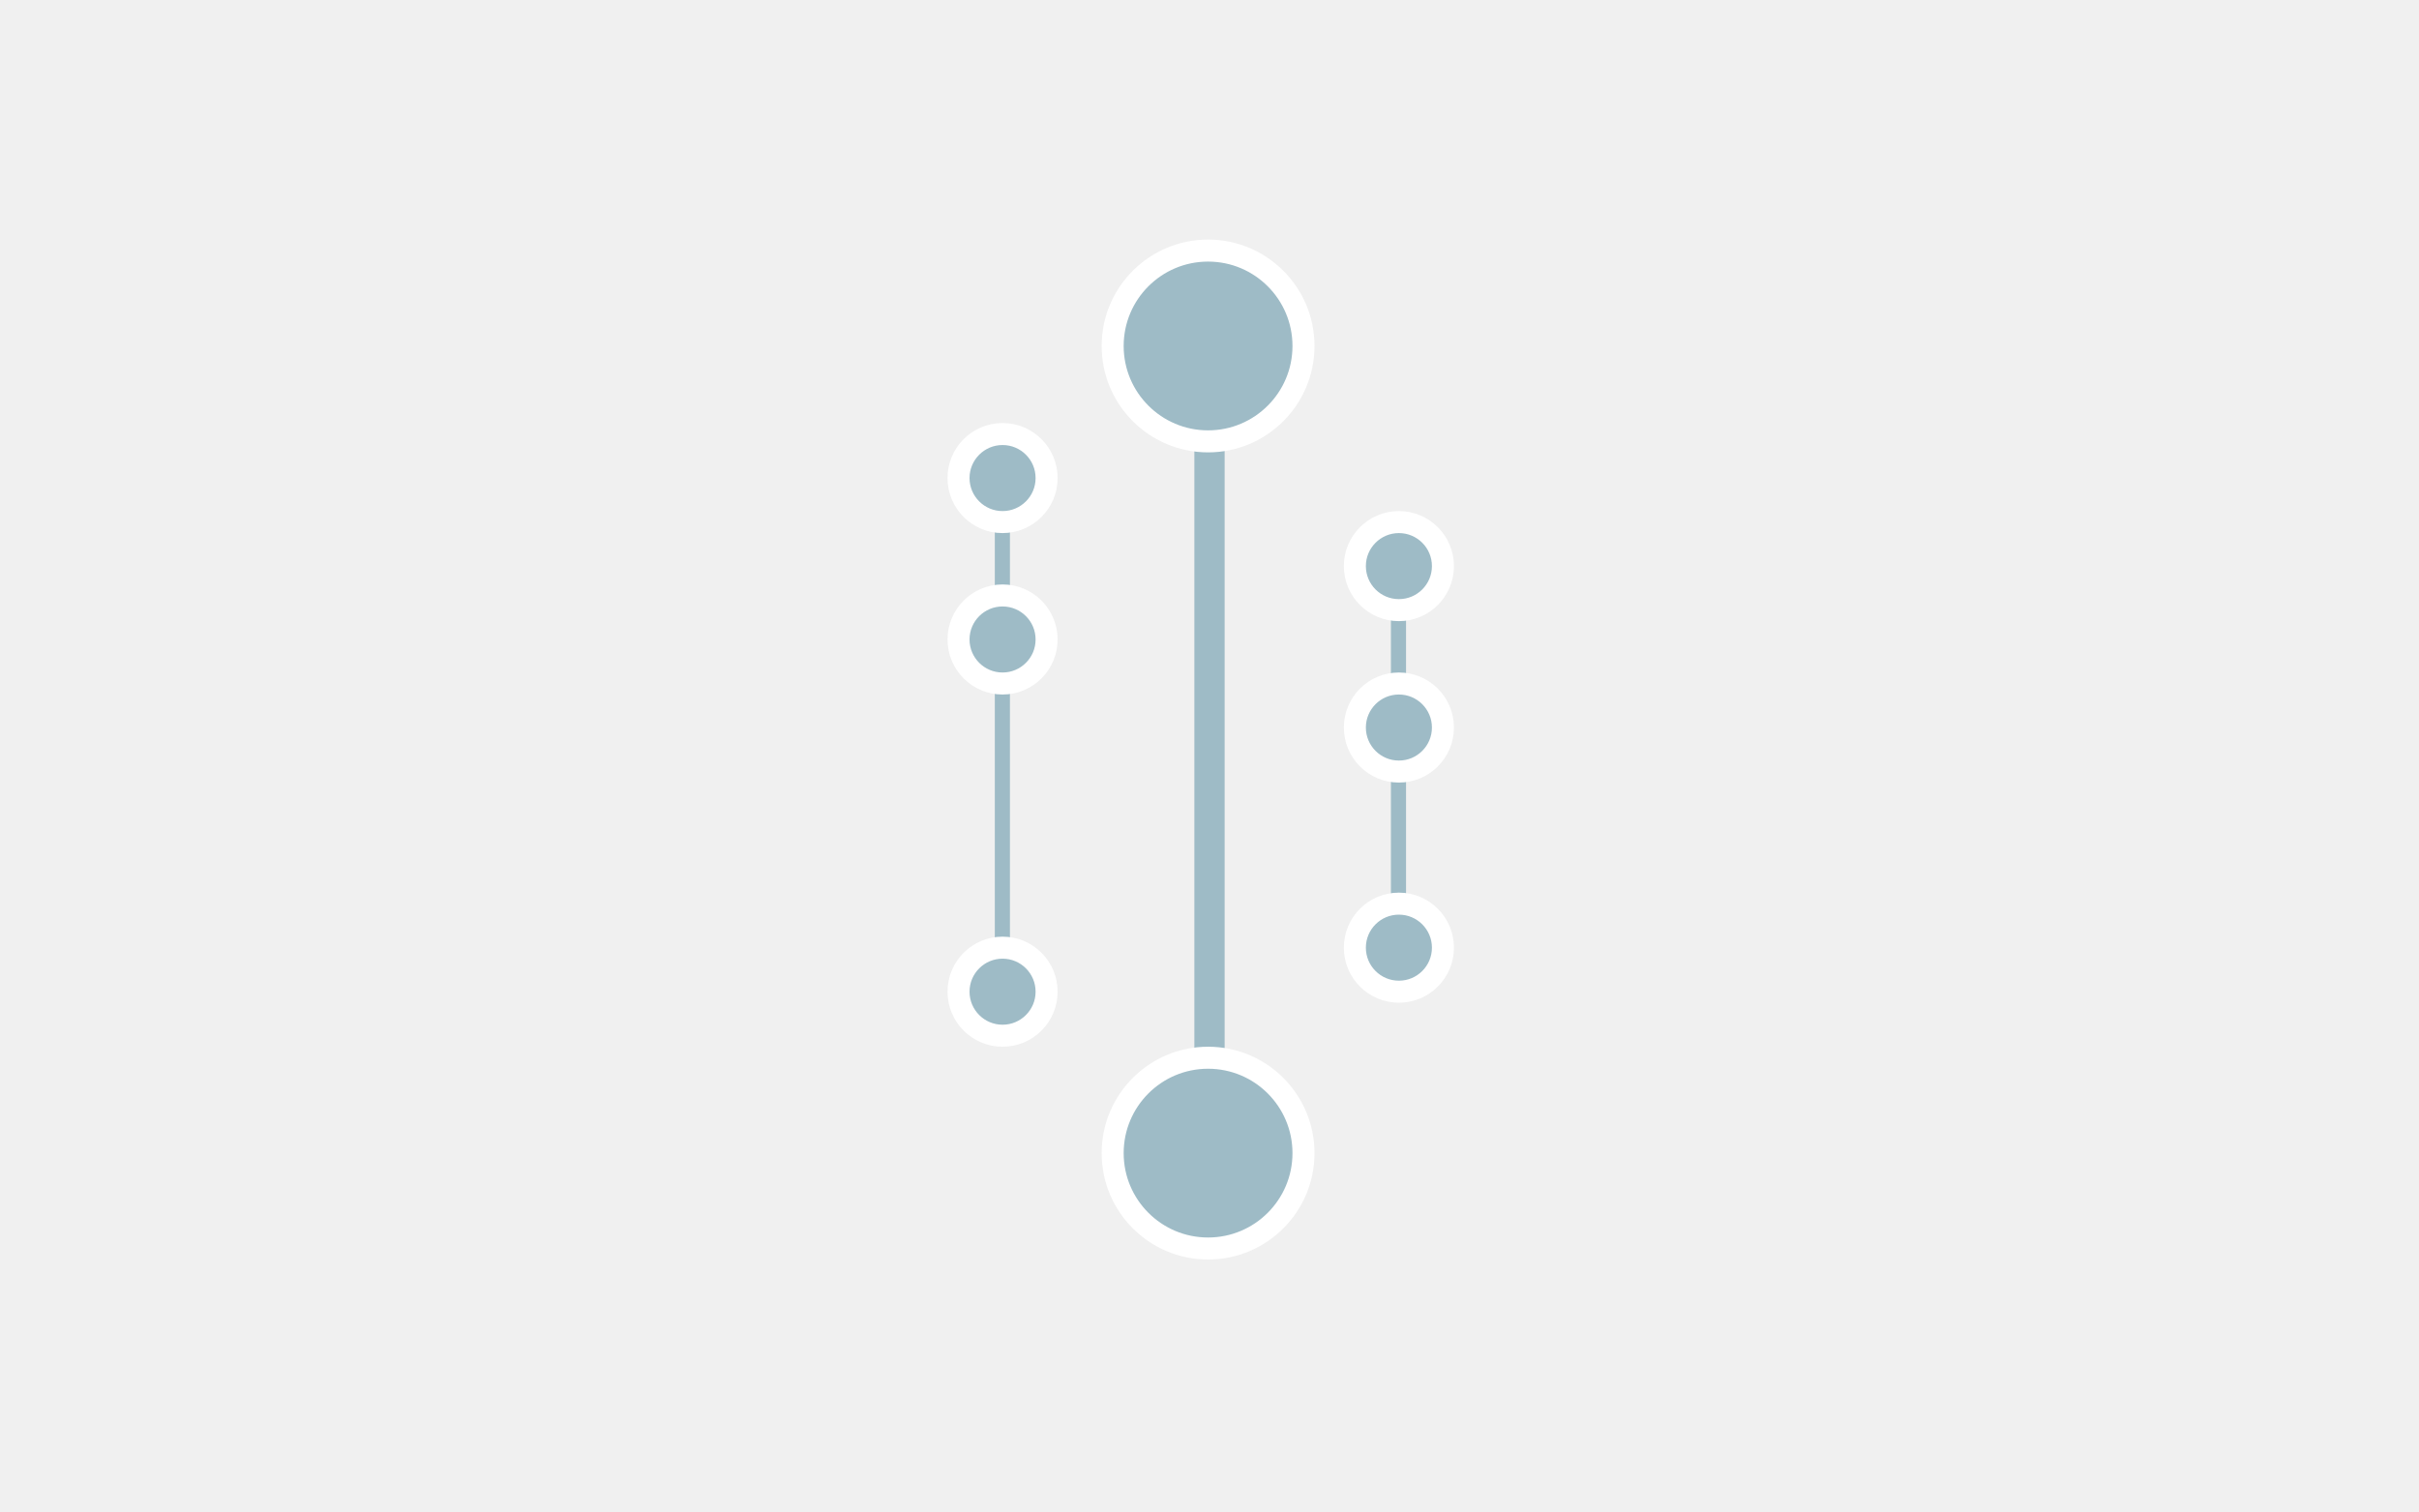
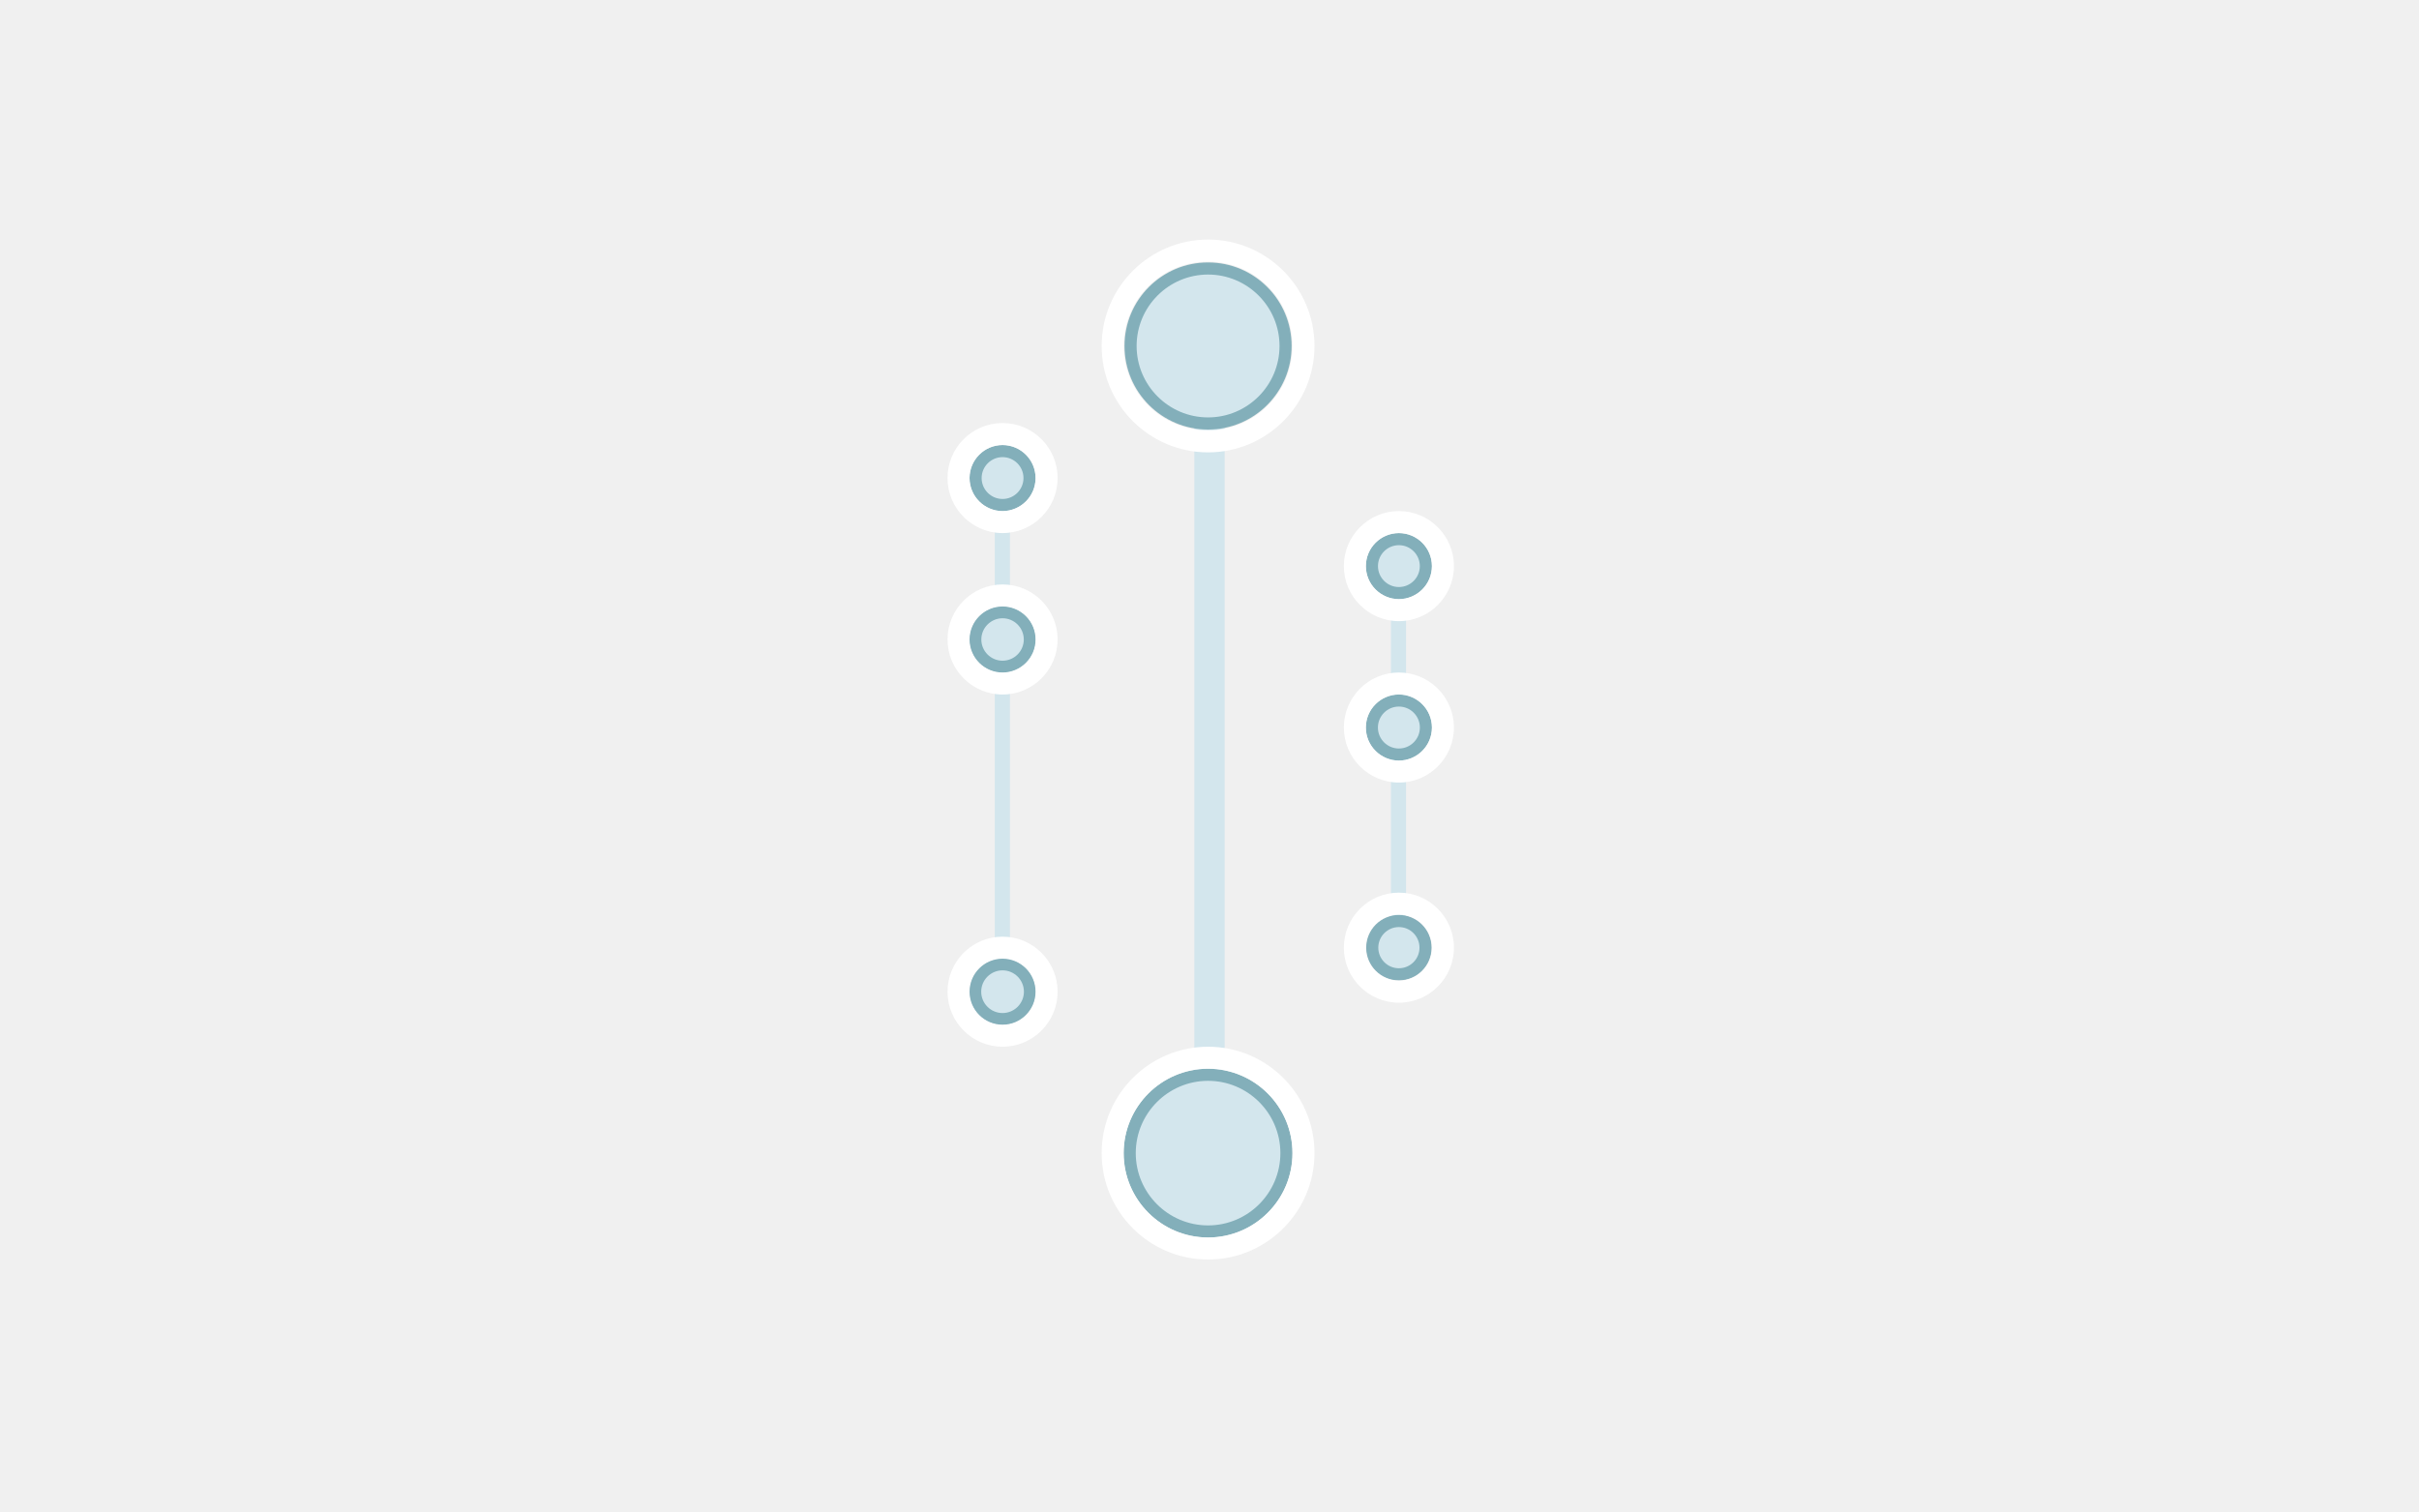
<svg xmlns="http://www.w3.org/2000/svg" version="1.1" id="Layer_1" x="0px" y="0px" width="800px" height="500px" viewBox="0 0 800 500" enable-background="new 0 0 800 500" xml:space="preserve">
-   <line fill="none" stroke="#9EBBC6" stroke-width="10" stroke-miterlimit="10" x1="400" y1="112" x2="400" y2="355" />
-   <line fill="none" stroke="#9EBBC6" stroke-width="5" stroke-miterlimit="10" x1="462.5" y1="197" x2="462.5" y2="313" />
-   <circle fill="#9EBBC6" stroke="#FFFFFF" stroke-width="7.282" stroke-miterlimit="10" cx="399.527" cy="114.446" r="31.555" />
-   <circle fill="#9EBBC6" stroke="#FFFFFF" stroke-width="7.282" stroke-miterlimit="10" cx="399.527" cy="381.445" r="31.555" />
-   <circle fill="#9EBBC6" stroke="#FFFFFF" stroke-width="7.282" stroke-miterlimit="10" cx="462.636" cy="187.264" r="14.563" />
-   <circle fill="#9EBBC6" stroke="#FFFFFF" stroke-width="7.282" stroke-miterlimit="10" cx="462.636" cy="240.664" r="14.563" />
-   <circle fill="#9EBBC6" stroke="#FFFFFF" stroke-width="7.282" stroke-miterlimit="10" cx="462.636" cy="313.482" r="14.563" />
-   <line fill="none" stroke="#9EBBC6" stroke-width="5" stroke-miterlimit="10" x1="331.5" y1="168" x2="331.5" y2="323" />
-   <circle fill="#9EBBC6" stroke="#FFFFFF" stroke-width="7.282" stroke-miterlimit="10" cx="331.563" cy="158.137" r="14.563" />
-   <circle fill="#9EBBC6" stroke="#FFFFFF" stroke-width="7.282" stroke-miterlimit="10" cx="331.563" cy="211.537" r="14.563" />
-   <circle fill="#9EBBC6" stroke="#FFFFFF" stroke-width="7.282" stroke-miterlimit="10" cx="331.563" cy="328.046" r="14.563" />
+   <line fill="none" stroke="#D3E6ED" stroke-width="10" stroke-miterlimit="10" x1="400" y1="112" x2="400" y2="355" />
+   <line fill="none" stroke="#D3E6ED" stroke-width="5" stroke-miterlimit="10" x1="462.5" y1="197" x2="462.5" y2="313" />
+   <g>
+     <g>
+       <path fill="#D3E6ED" d="M399.527,140.075c-14.132,0-25.629-11.497-25.629-25.629c0-14.132,11.497-25.629,25.629-25.629    c14.132,0,25.629,11.497,25.629,25.629C425.156,128.578,413.659,140.075,399.527,140.075z" />
+       <path fill="#83AFBA" d="M399.527,90.817c13.029,0,23.629,10.6,23.629,23.629c0,13.029-10.6,23.629-23.629,23.629    s-23.629-10.6-23.629-23.629C375.898,101.417,386.498,90.817,399.527,90.817 M399.527,86.817c-15.26,0-27.629,12.37-27.629,27.629    s12.37,27.629,27.629,27.629c15.259,0,27.629-12.37,27.629-27.629S414.786,86.817,399.527,86.817L399.527,86.817z" />
+     </g>
+     <path fill="#FFFFFF" d="M399.527,149.642c-19.407,0-35.196-15.789-35.196-35.196c0-19.407,15.789-35.196,35.196-35.196   s35.195,15.789,35.195,35.196C434.723,133.853,418.935,149.642,399.527,149.642z M399.527,86.532   c-15.392,0-27.914,12.522-27.914,27.914c0,15.392,12.522,27.914,27.914,27.914c15.392,0,27.914-12.522,27.914-27.914   C427.441,99.054,414.919,86.532,399.527,86.532z" />
+   </g>
+   <g>
+     <g>
+       <path fill="#D3E6ED" d="M399.527,407.359c-14.29,0-25.915-11.625-25.915-25.914c0-14.29,11.625-25.915,25.915-25.915    c14.289,0,25.914,11.625,25.914,25.915C425.441,395.734,413.816,407.359,399.527,407.359z" />
+       <path fill="#83AFBA" d="M399.527,357.53c13.187,0,23.914,10.729,23.914,23.915s-10.728,23.914-23.914,23.914    s-23.915-10.728-23.915-23.914S386.341,357.53,399.527,357.53 M399.527,353.53c-15.417,0-27.915,12.498-27.915,27.915    c0,15.416,12.498,27.914,27.915,27.914c15.416,0,27.914-12.498,27.914-27.914C427.441,366.028,414.943,353.53,399.527,353.53    L399.527,353.53z" />
+     </g>
+     <path fill="#FFFFFF" d="M399.527,416.641c-19.407,0-35.196-15.788-35.196-35.195s15.789-35.196,35.196-35.196   s35.195,15.789,35.195,35.196S418.935,416.641,399.527,416.641z M399.527,353.53c-15.392,0-27.914,12.522-27.914,27.915   c0,15.392,12.522,27.914,27.914,27.914c15.392,0,27.914-12.522,27.914-27.914C427.441,366.053,414.919,353.53,399.527,353.53z" />
+   </g>
+   <g>
+     <g>
+       <path fill="#D3E6ED" d="M462.636,196.186c-4.919,0-8.921-4.002-8.921-8.922s4.002-8.922,8.921-8.922    c4.92,0,8.923,4.002,8.923,8.922S467.556,196.186,462.636,196.186z" />
+       <path fill="#83AFBA" d="M462.636,180.342c3.817,0,6.923,3.105,6.923,6.922s-3.105,6.922-6.923,6.922    c-3.816,0-6.921-3.105-6.921-6.922S458.819,180.342,462.636,180.342 M462.636,176.342c-6.032,0-10.921,4.89-10.921,10.922    s4.889,10.922,10.921,10.922s10.923-4.89,10.923-10.922S468.668,176.342,462.636,176.342L462.636,176.342z" />
+     </g>
+     <path fill="#FFFFFF" d="M462.636,205.468c-10.037,0-18.203-8.167-18.203-18.204s8.166-18.204,18.203-18.204   c10.038,0,18.204,8.167,18.204,18.204S472.674,205.468,462.636,205.468z M462.636,176.342c-6.022,0-10.922,4.899-10.922,10.922   s4.899,10.922,10.922,10.922s10.923-4.899,10.923-10.922S468.658,176.342,462.636,176.342z" />
+   </g>
+   <g>
+     <g>
+       <path fill="#D3E6ED" d="M462.636,249.602c-4.928,0-8.938-4.009-8.938-8.938s4.01-8.938,8.938-8.938    c4.929,0,8.938,4.01,8.938,8.938S467.564,249.602,462.636,249.602z" />
+       <path fill="#83AFBA" d="M462.636,233.726c3.826,0,6.938,3.112,6.938,6.938c0,3.825-3.112,6.938-6.938,6.938    c-3.825,0-6.938-3.112-6.938-6.938C455.698,236.838,458.811,233.726,462.636,233.726 M462.636,229.726    c-6.041,0-10.938,4.897-10.938,10.938s4.896,10.938,10.938,10.938s10.938-4.896,10.938-10.938S468.677,229.726,462.636,229.726    L462.636,229.726z" />
+     </g>
+     <path fill="#FFFFFF" d="M462.636,258.867c-10.037,0-18.203-8.166-18.203-18.203c0-10.038,8.166-18.204,18.203-18.204   c10.038,0,18.204,8.167,18.204,18.204C480.84,250.701,472.674,258.867,462.636,258.867z M462.636,229.742   c-6.022,0-10.922,4.899-10.922,10.922c0,6.022,4.899,10.922,10.922,10.922s10.923-4.9,10.923-10.922   C473.559,234.642,468.658,229.742,462.636,229.742z" />
+   </g>
+   <g>
+     <g>
+       <path fill="#D3E6ED" d="M462.636,322.295c-4.859,0-8.812-3.953-8.812-8.812s3.953-8.813,8.812-8.813s8.813,3.954,8.813,8.813    S467.495,322.295,462.636,322.295z" />
+       <path fill="#83AFBA" d="M462.636,306.669c3.757,0,6.813,3.057,6.813,6.813s-3.057,6.812-6.813,6.812s-6.812-3.056-6.812-6.812    S458.879,306.669,462.636,306.669 M462.636,302.669c-5.972,0-10.812,4.842-10.812,10.813s4.841,10.812,10.812,10.812    s10.813-4.841,10.813-10.812S468.607,302.669,462.636,302.669L462.636,302.669z" />
+     </g>
+     <path fill="#FFFFFF" d="M462.636,331.686c-10.037,0-18.203-8.166-18.203-18.203c0-10.038,8.166-18.204,18.203-18.204   c10.038,0,18.204,8.166,18.204,18.204C480.84,323.52,472.674,331.686,462.636,331.686z M462.636,302.56   c-6.022,0-10.922,4.9-10.922,10.923s4.899,10.922,10.922,10.922s10.923-4.899,10.923-10.922S468.658,302.56,462.636,302.56z" />
+   </g>
+   <line fill="none" stroke="#D3E6ED" stroke-width="5" stroke-miterlimit="10" x1="331.5" y1="168" x2="331.5" y2="323" />
+   <g>
+     <g>
+       <path fill="#D3E6ED" d="M331.563,167.059c-4.919,0-8.922-4.002-8.922-8.922c0-4.919,4.002-8.921,8.922-8.921    s8.922,4.002,8.922,8.921C340.485,163.057,336.482,167.059,331.563,167.059z" />
+       <path fill="#83AFBA" d="M331.563,151.215c3.817,0,6.922,3.105,6.922,6.921c0,3.817-3.105,6.922-6.922,6.922    s-6.922-3.105-6.922-6.922C324.641,154.32,327.746,151.215,331.563,151.215 M331.563,147.215c-6.032,0-10.922,4.89-10.922,10.921    c0,6.032,4.89,10.922,10.922,10.922c6.032,0,10.922-4.89,10.922-10.922C342.485,152.105,337.595,147.215,331.563,147.215    L331.563,147.215z" />
+     </g>
+     <path fill="#FFFFFF" d="M331.563,176.341c-10.038,0-18.204-8.167-18.204-18.205c0-10.038,8.167-18.204,18.204-18.204   s18.204,8.166,18.204,18.204C349.767,168.175,341.601,176.341,331.563,176.341z M331.563,147.215   c-6.022,0-10.922,4.899-10.922,10.921c0,6.023,4.899,10.922,10.922,10.922s10.922-4.899,10.922-10.922   C342.485,152.115,337.585,147.215,331.563,147.215z" />
+   </g>
+   <g>
+     <g>
+       <path fill="#D3E6ED" d="M331.563,220.558c-4.974,0-9.021-4.046-9.021-9.021s4.046-9.021,9.021-9.021s9.021,4.046,9.021,9.021    S336.537,220.558,331.563,220.558z" />
+       <path fill="#83AFBA" d="M331.563,204.517c3.871,0,7.021,3.149,7.021,7.021s-3.149,7.021-7.021,7.021s-7.021-3.149-7.021-7.021    S327.692,204.517,331.563,204.517 M331.563,200.517c-6.086,0-11.021,4.934-11.021,11.021s4.934,11.021,11.021,11.021    s11.021-4.934,11.021-11.021S337.649,200.517,331.563,200.517L331.563,200.517z" />
+     </g>
+     <path fill="#FFFFFF" d="M331.563,229.741c-10.038,0-18.204-8.167-18.204-18.204s8.167-18.204,18.204-18.204   s18.204,8.167,18.204,18.204S341.601,229.741,331.563,229.741z M331.563,200.615c-6.022,0-10.922,4.899-10.922,10.922   s4.899,10.922,10.922,10.922s10.922-4.899,10.922-10.922S337.585,200.615,331.563,200.615z" />
+   </g>
+   <g>
+     <g>
+       <path fill="#D3E6ED" d="M331.563,337.109c-4.998,0-9.063-4.065-9.063-9.063c0-4.997,4.065-9.062,9.063-9.062    s9.063,4.065,9.063,9.062C340.626,333.044,336.561,337.109,331.563,337.109z" />
+       <path fill="#83AFBA" d="M331.563,320.983c3.895,0,7.063,3.168,7.063,7.062s-3.168,7.063-7.063,7.063s-7.063-3.169-7.063-7.063    S327.668,320.983,331.563,320.983 M331.563,316.983c-6.11,0-11.063,4.953-11.063,11.062c0,6.11,4.953,11.063,11.063,11.063    s11.063-4.953,11.063-11.063C342.626,321.937,337.673,316.983,331.563,316.983L331.563,316.983z" />
+     </g>
+     <path fill="#FFFFFF" d="M331.563,346.25c-10.038,0-18.204-8.166-18.204-18.204c0-10.037,8.167-18.203,18.204-18.203   s18.204,8.166,18.204,18.203C349.767,338.084,341.601,346.25,331.563,346.25z M331.563,317.124   c-6.022,0-10.922,4.899-10.922,10.922s4.899,10.923,10.922,10.923s10.922-4.9,10.922-10.923S337.585,317.124,331.563,317.124z" />
+   </g>
</svg>
